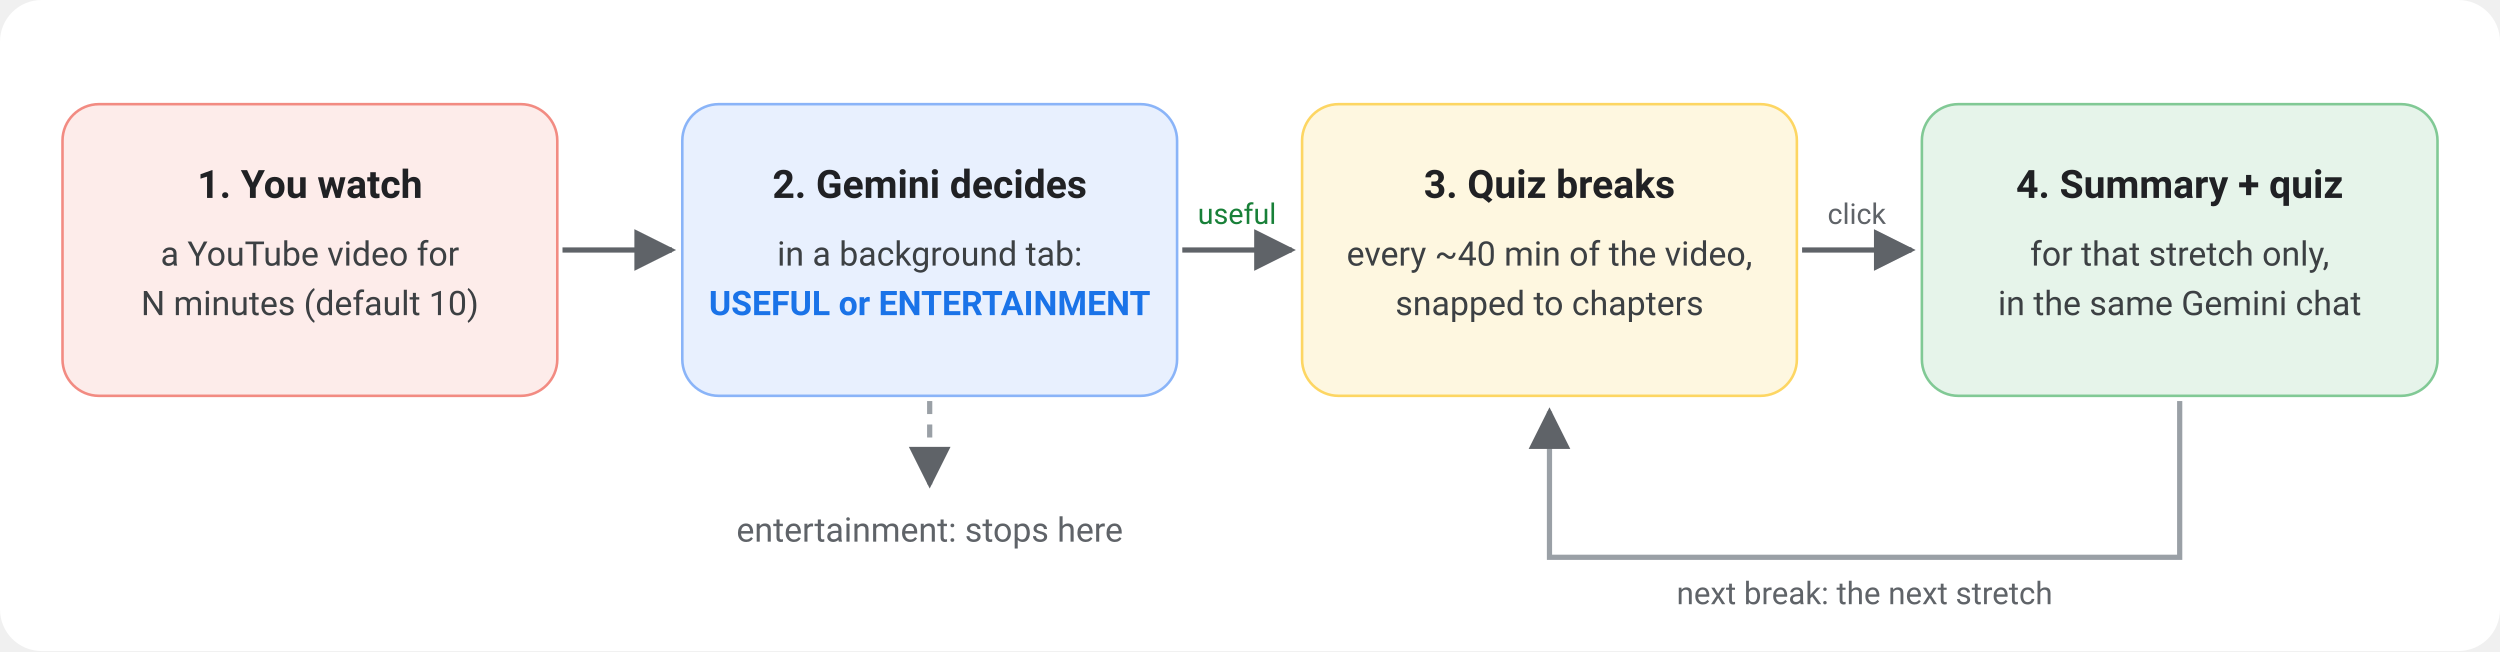
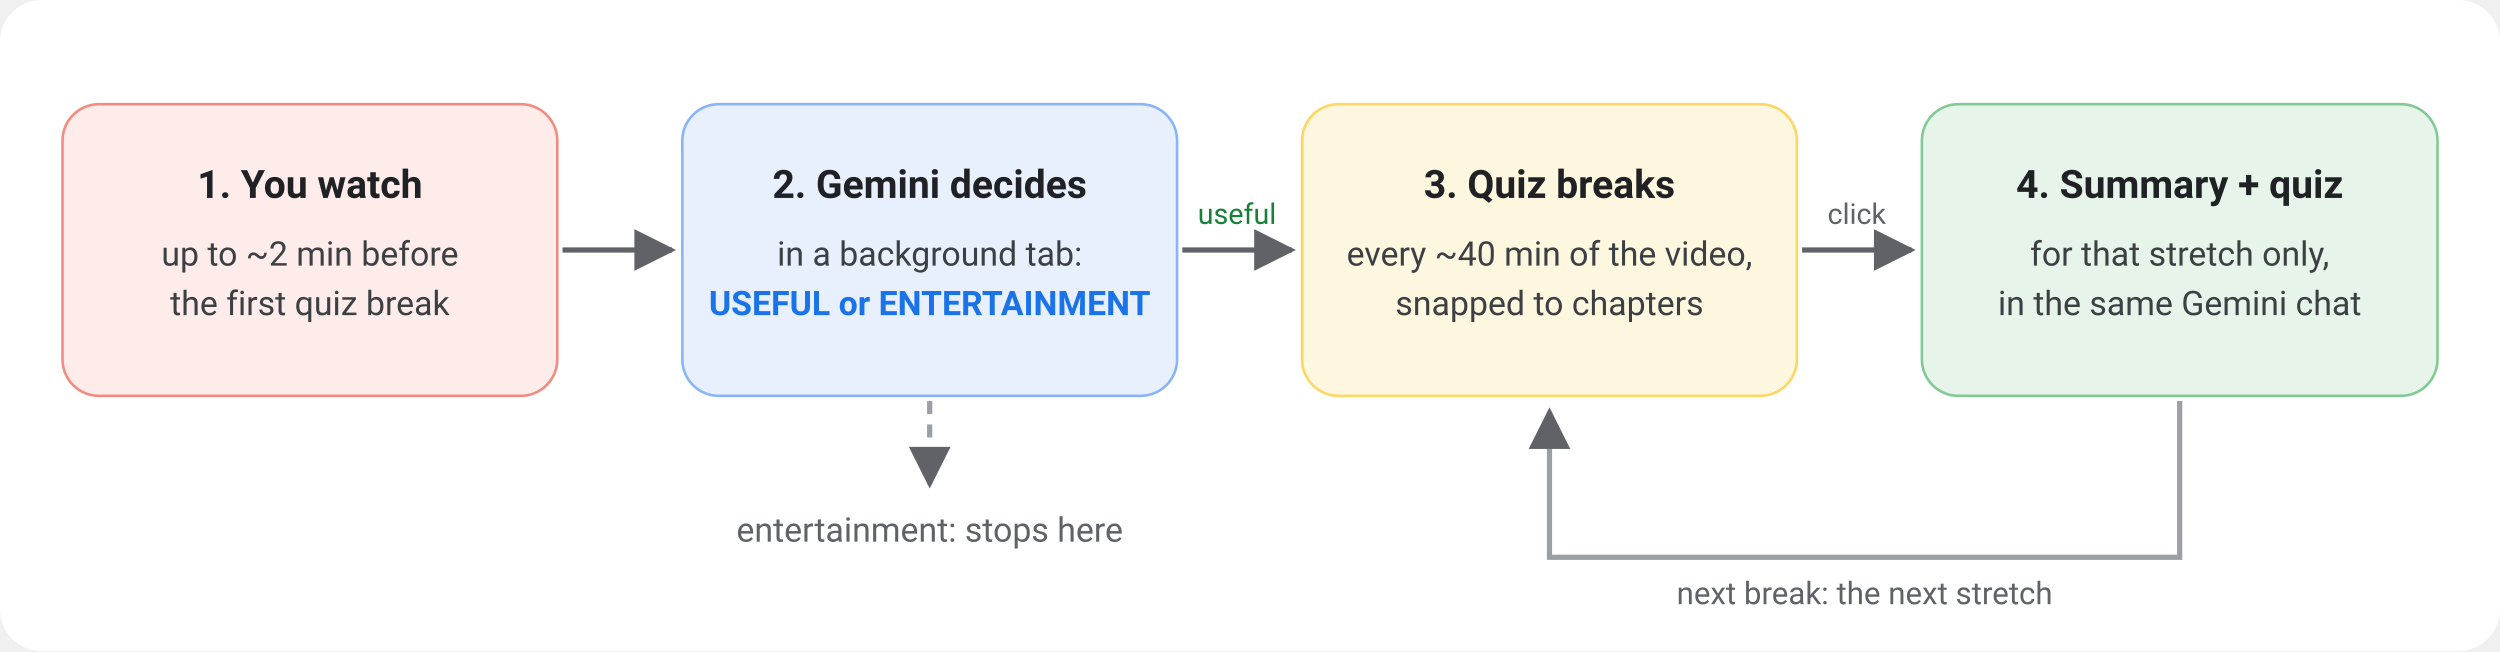
<svg xmlns="http://www.w3.org/2000/svg" width="960" height="250" viewBox="0 0 960 250" font-family="-apple-system, BlinkMacSystemFont, 'Segoe UI', Roboto, Arial, sans-serif">
  <defs>
    <marker id="arrow" viewBox="0 0 10 10" refX="9" refY="5" markerWidth="8" markerHeight="8" orient="auto-start-reverse">
      <path d="M0,0 L10,5 L0,10 z" fill="#5f6368" />
    </marker>
  </defs>
  <rect width="960" height="250" rx="16" fill="#ffffff" />
  <rect x="24" y="40" width="190" height="112" rx="14" fill="#fdecea" stroke="#f28b82" />
  <text x="119" y="76" text-anchor="middle" font-size="15" font-weight="700" fill="#202124">1. You watch</text>
-   <text x="119" y="102" text-anchor="middle" font-size="13" fill="#3c4043">a YouTube video for</text>
-   <text x="119" y="121" text-anchor="middle" font-size="13" fill="#3c4043">N minutes (default 10)</text>
+   <text x="119" y="102" text-anchor="middle" font-size="13" fill="#3c4043">up to ~2 min before</text>
+   <text x="119" y="121" text-anchor="middle" font-size="13" fill="#3c4043">the first quiz break</text>
  <rect x="262" y="40" width="190" height="112" rx="14" fill="#e8f0fe" stroke="#8ab4f8" />
  <text x="357" y="76" text-anchor="middle" font-size="15" font-weight="700" fill="#202124">2. Gemini decides</text>
  <text x="357" y="102" text-anchor="middle" font-size="13" fill="#3c4043">in a background tab:</text>
  <text x="357" y="121" text-anchor="middle" font-size="13" font-weight="600" fill="#1a73e8">USEFUL or ENTERTAINMENT</text>
  <rect x="500" y="40" width="190" height="112" rx="14" fill="#fef7e0" stroke="#fdd663" />
  <text x="595" y="76" text-anchor="middle" font-size="15" font-weight="700" fill="#202124">3. Quiz breaks</text>
  <text x="595" y="102" text-anchor="middle" font-size="13" fill="#3c4043">every ~40 min of the video,</text>
  <text x="595" y="121" text-anchor="middle" font-size="13" fill="#3c4043">snapped to chapters</text>
  <rect x="738" y="40" width="198" height="112" rx="14" fill="#e6f4ea" stroke="#81c995" />
  <text x="837" y="76" text-anchor="middle" font-size="15" font-weight="700" fill="#202124">4. Summary + quiz</text>
  <text x="837" y="102" text-anchor="middle" font-size="13" fill="#3c4043">for that stretch only,</text>
  <text x="837" y="121" text-anchor="middle" font-size="13" fill="#3c4043">in the same Gemini chat</text>
  <line x1="216" y1="96" x2="258" y2="96" stroke="#5f6368" stroke-width="2" marker-end="url(#arrow)" />
  <line x1="454" y1="96" x2="496" y2="96" stroke="#5f6368" stroke-width="2" marker-end="url(#arrow)" />
  <text x="475" y="86" text-anchor="middle" font-size="11" fill="#188038">useful</text>
  <line x1="692" y1="96" x2="734" y2="96" stroke="#5f6368" stroke-width="2" marker-end="url(#arrow)" />
  <text x="713" y="86" text-anchor="middle" font-size="11" fill="#5f6368">click</text>
  <path d="M357,154 L357,186" fill="none" stroke="#9aa0a6" stroke-width="2" stroke-dasharray="5 4" marker-end="url(#arrow)" />
  <text x="357" y="208" text-anchor="middle" font-size="13" fill="#5f6368">entertainment: stops here</text>
  <path d="M837,154 L837,214 L595,214 L595,158" fill="none" stroke="#9aa0a6" stroke-width="2" marker-end="url(#arrow)" />
  <text x="716" y="232" text-anchor="middle" font-size="12" fill="#5f6368">next break: the next stretch</text>
</svg>
